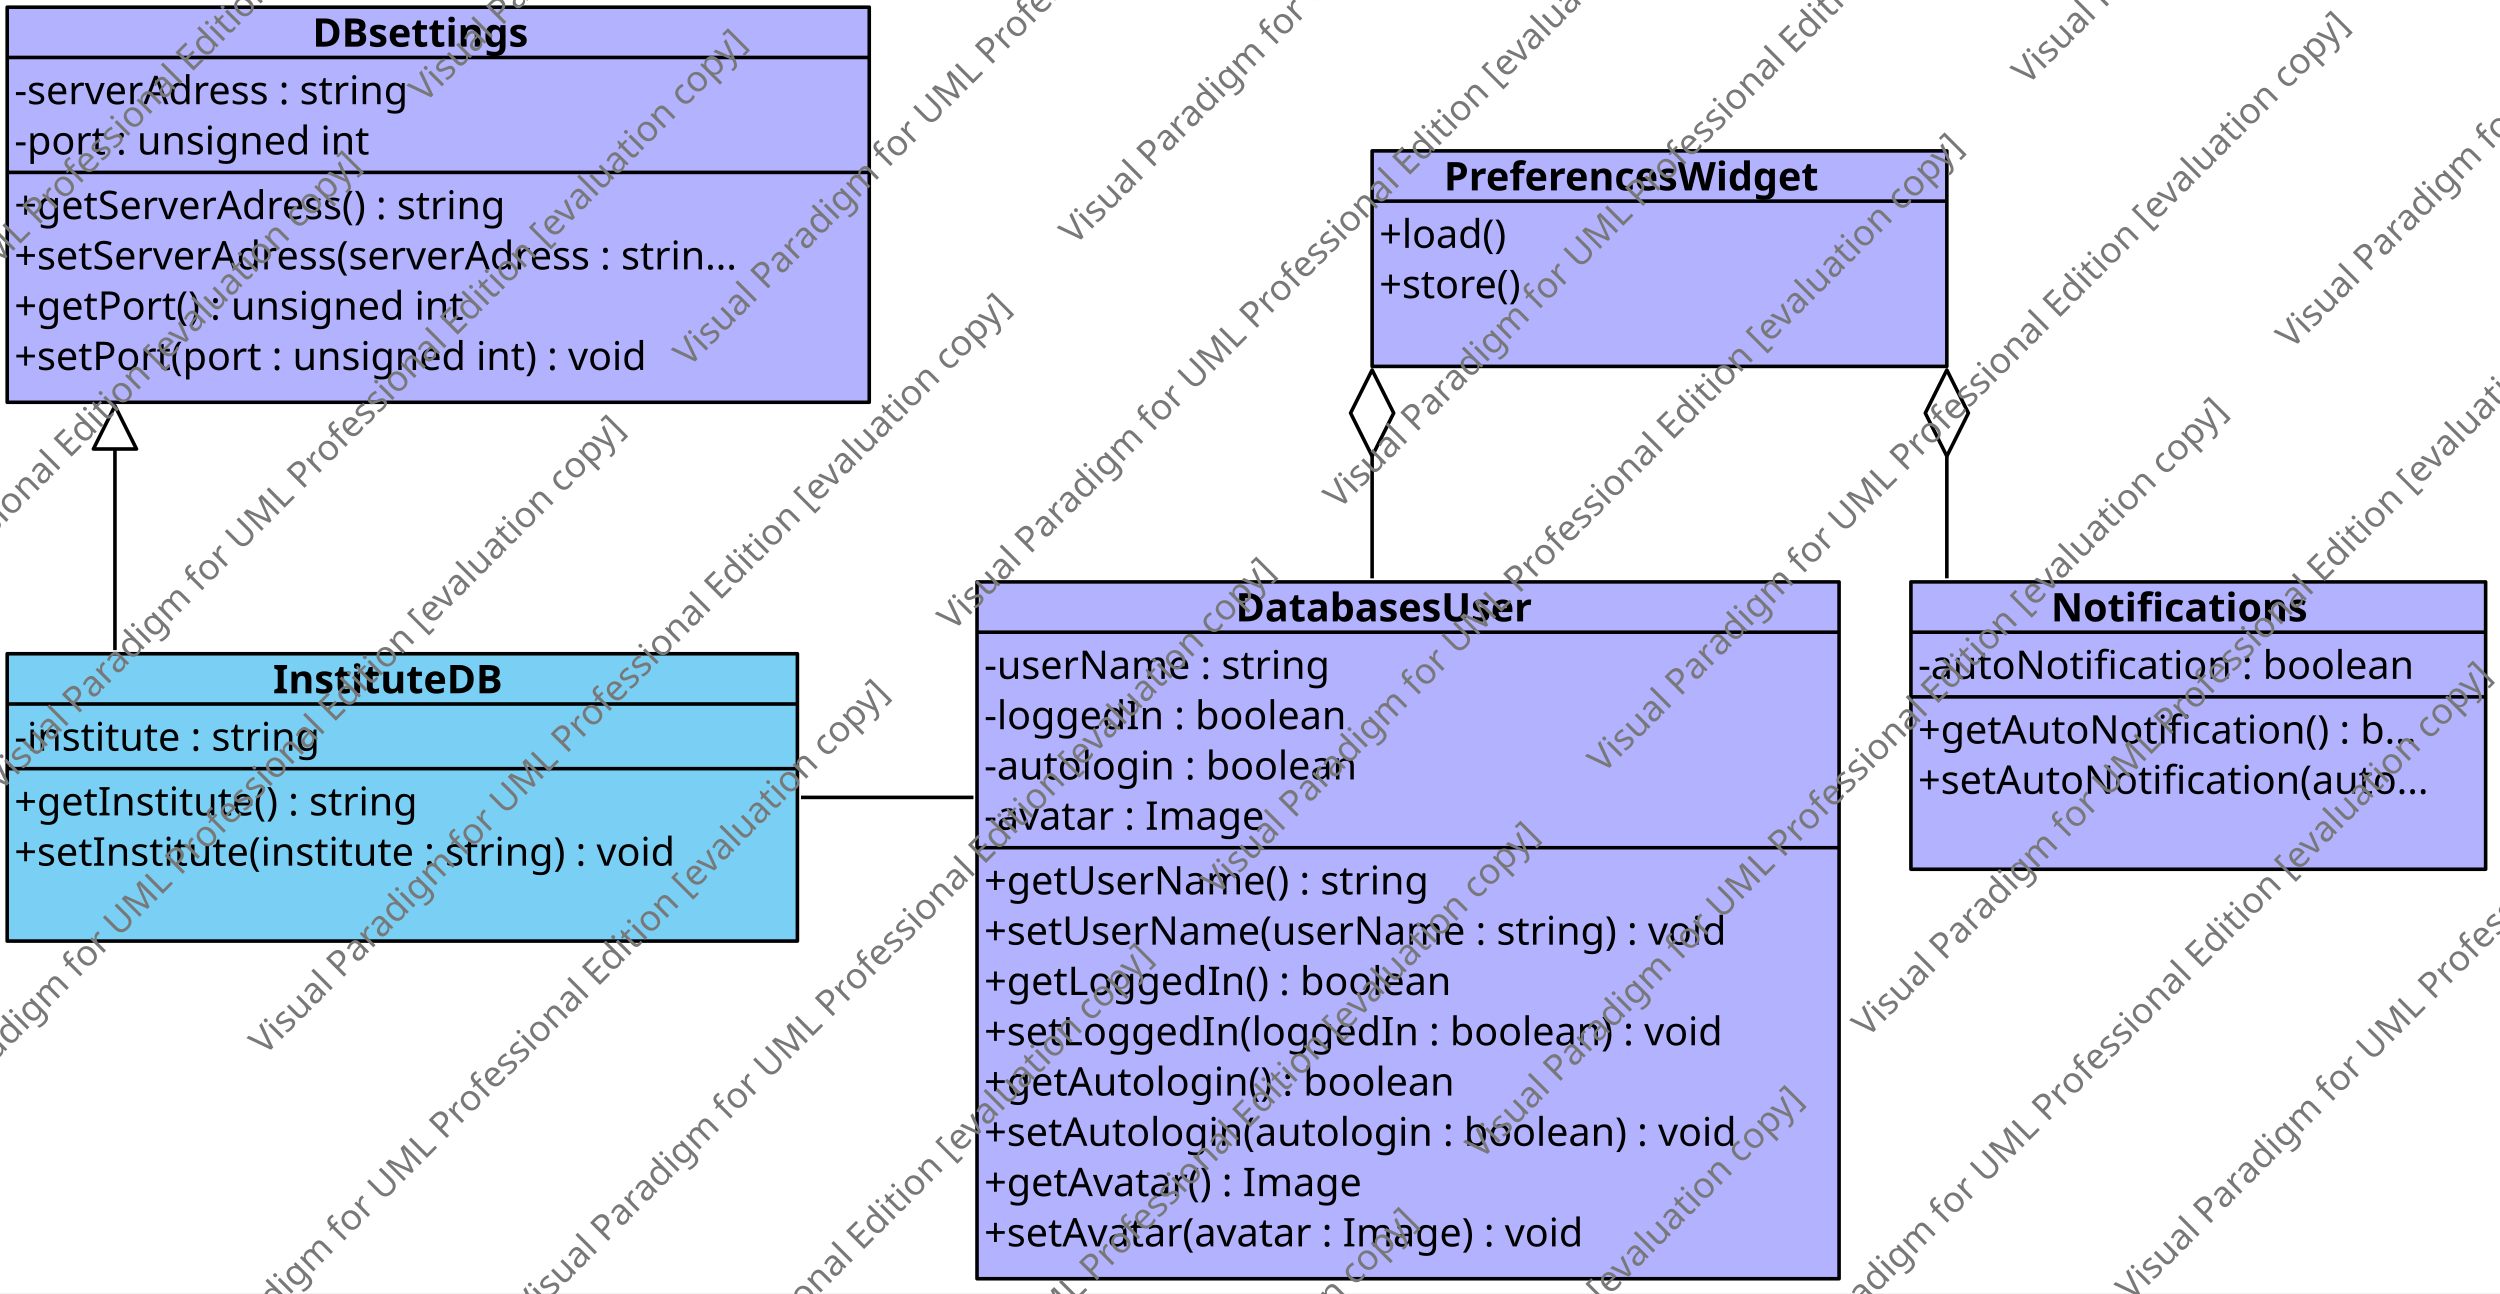
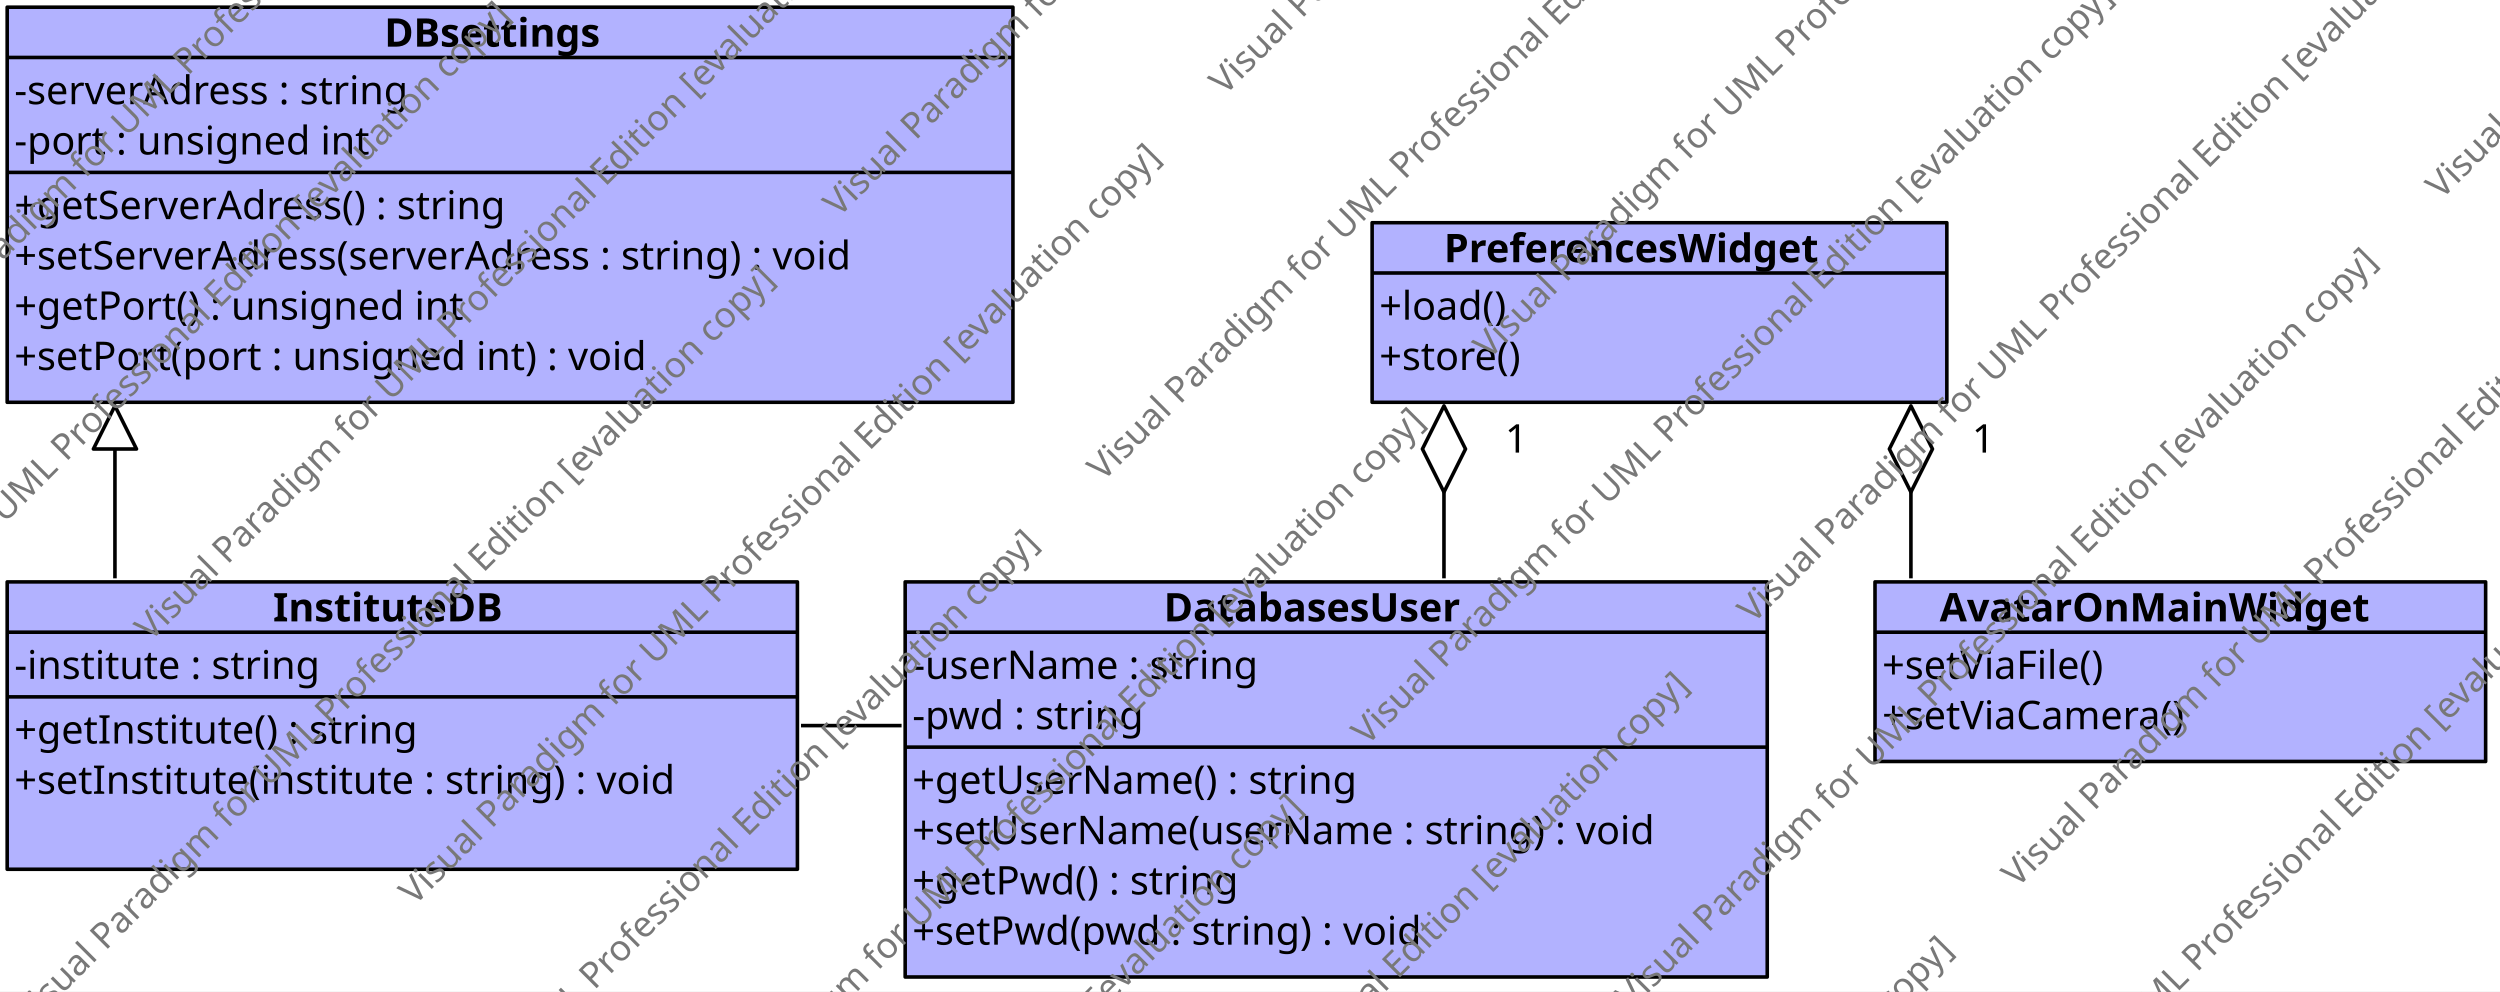
- <svg xmlns="http://www.w3.org/2000/svg" fill-opacity="0" color-rendering="auto" color-interpolation="auto" stroke="rgb(0,0,0)" text-rendering="auto" stroke-linecap="square" width="696" stroke-miterlimit="10" stroke-opacity="0" shape-rendering="auto" fill="rgb(0,0,0)" stroke-dasharray="none" font-weight="normal" stroke-width="1" height="360" font-family="'Dialog'" font-style="normal" stroke-linejoin="miter" font-size="12" stroke-dashoffset="0" image-rendering="auto">
+ <svg xmlns="http://www.w3.org/2000/svg" fill-opacity="0" color-rendering="auto" color-interpolation="auto" stroke="rgb(0,0,0)" text-rendering="auto" stroke-linecap="square" width="696" stroke-miterlimit="10" stroke-opacity="0" shape-rendering="auto" fill="rgb(0,0,0)" stroke-dasharray="none" font-weight="normal" stroke-width="1" height="276" font-family="'Dialog'" font-style="normal" stroke-linejoin="miter" font-size="12" stroke-dashoffset="0" image-rendering="auto">
  <defs id="genericDefs" />
  <g>
    <defs id="defs1">
      <clipPath clipPathUnits="userSpaceOnUse" id="clipPath1">
-         <path d="M-7 -7 L171 -7 L171 71 L-7 71 L-7 -7 Z" />
+         <path d="M-7 -7 L171 -7 L171 61 L-7 61 L-7 -7 Z" />
      </clipPath>
      <clipPath clipPathUnits="userSpaceOnUse" id="clipPath2">
-         <path d="M0 0 L0 46 L160 46 L160 0 Z" />
+         <path d="M0 0 L0 36 L160 36 L160 0 Z" />
      </clipPath>
      <clipPath clipPathUnits="userSpaceOnUse" id="clipPath3">
        <path d="M0 0 L160 0 L160 14 L0 14 L0 0 Z" />
      </clipPath>
      <clipPath clipPathUnits="userSpaceOnUse" id="clipPath4">
-         <path d="M-7 -7 L251 -7 L251 205 L-7 205 L-7 -7 Z" />
+         <path d="M-7 -7 L251 -7 L251 121 L-7 121 L-7 -7 Z" />
      </clipPath>
      <clipPath clipPathUnits="userSpaceOnUse" id="clipPath5">
-         <path d="M0 0 L0 180 L240 180 L240 0 Z" />
+         <path d="M0 0 L0 96 L240 96 L240 0 Z" />
      </clipPath>
      <clipPath clipPathUnits="userSpaceOnUse" id="clipPath6">
        <path d="M0 0 L240 0 L240 14 L0 14 L0 0 Z" />
      </clipPath>
      <clipPath clipPathUnits="userSpaceOnUse" id="clipPath7">
-         <path d="M-7 -7 L171 -7 L171 91 L-7 91 L-7 -7 Z" />
+         <path d="M-7 -7 L291 -7 L291 121 L-7 121 L-7 -7 Z" />
      </clipPath>
      <clipPath clipPathUnits="userSpaceOnUse" id="clipPath8">
-         <path d="M0 0 L0 66 L160 66 L160 0 Z" />
+         <path d="M0 0 L0 96 L280 96 L280 0 Z" />
      </clipPath>
      <clipPath clipPathUnits="userSpaceOnUse" id="clipPath9">
-         <path d="M-7 -7 L251 -7 L251 121 L-7 121 L-7 -7 Z" />
+         <path d="M0 0 L280 0 L280 14 L0 14 L0 0 Z" />
      </clipPath>
      <clipPath clipPathUnits="userSpaceOnUse" id="clipPath10">
-         <path d="M0 0 L0 96 L240 96 L240 0 Z" />
+         <path d="M-7 -7 L231 -7 L231 91 L-7 91 L-7 -7 Z" />
      </clipPath>
      <clipPath clipPathUnits="userSpaceOnUse" id="clipPath11">
-         <path d="M-7 -7 L231 -7 L231 91 L-7 91 L-7 -7 Z" />
+         <path d="M0 0 L0 66 L220 66 L220 0 Z" />
      </clipPath>
      <clipPath clipPathUnits="userSpaceOnUse" id="clipPath12">
-         <path d="M0 0 L0 66 L220 66 L220 0 Z" />
+         <path d="M0 0 L220 0 L220 14 L0 14 L0 0 Z" />
      </clipPath>
      <clipPath clipPathUnits="userSpaceOnUse" id="clipPath13">
-         <path d="M0 0 L220 0 L220 14 L0 14 L0 0 Z" />
+         <path d="M-7 -7 L181 -7 L181 61 L-7 61 L-7 -7 Z" />
      </clipPath>
      <clipPath clipPathUnits="userSpaceOnUse" id="clipPath14">
-         <path d="M0 0 L104 0 L104 162 L0 162 L0 0 Z" />
+         <path d="M0 0 L0 36 L170 36 L170 0 Z" />
      </clipPath>
      <clipPath clipPathUnits="userSpaceOnUse" id="clipPath15">
-         <path d="M0 0 L104 0 L104 172 L0 172 L0 0 Z" />
+         <path d="M0 0 L170 0 L170 14 L0 14 L0 0 Z" />
      </clipPath>
      <clipPath clipPathUnits="userSpaceOnUse" id="clipPath16">
-         <path d="M0 0 L152 0 L152 104 L0 104 L0 0 Z" />
+         <path d="M-7 -7 L38 -7 L38 25 L-7 25 L-7 -7 Z" />
+       </clipPath>
+       <clipPath clipPathUnits="userSpaceOnUse" id="clipPath17">
+         <path d="M0 0 L27 0 L27 14 L0 14 L0 0 Z" />
+       </clipPath>
+       <clipPath clipPathUnits="userSpaceOnUse" id="clipPath18">
+         <path d="M0 0 L104 0 L104 152 L0 152 L0 0 Z" />
+       </clipPath>
+       <clipPath clipPathUnits="userSpaceOnUse" id="clipPath19">
+         <path d="M0 0 L132 0 L132 104 L0 104 L0 0 Z" />
      </clipPath>
    </defs>
    <g fill="white" text-rendering="geometricPrecision" fill-opacity="1" stroke-opacity="1" stroke="white">
-       <rect x="0" width="696" height="360" y="0" stroke="none" />
-     </g>
-     <g font-size="11" transform="translate(382,42)" fill-opacity="0.302" fill="rgb(0,0,255)" text-rendering="geometricPrecision" font-family="sans-serif" stroke="rgb(0,0,255)" font-weight="bold" stroke-opacity="0.302">
-       <rect x="0" width="160" height="60" y="0" clip-path="url(#clipPath1)" stroke="none" />
-     </g>
-     <g font-size="11" stroke-linecap="butt" transform="translate(382,42)" fill-opacity="1" fill="black" text-rendering="geometricPrecision" font-family="sans-serif" stroke-linejoin="round" stroke="black" font-weight="bold" stroke-opacity="1" stroke-miterlimit="0">
-       <rect fill="none" x="0" width="160" height="60" y="0" clip-path="url(#clipPath1)" />
+       <rect x="0" width="696" height="276" y="0" stroke="none" />
+     </g>
+     <g font-size="11" transform="translate(382,62)" fill-opacity="0.302" fill="rgb(0,0,255)" text-rendering="geometricPrecision" font-family="sans-serif" stroke="rgb(0,0,255)" font-weight="bold" stroke-opacity="0.302">
+       <rect x="0" width="160" height="50" y="0" clip-path="url(#clipPath1)" stroke="none" />
+     </g>
+     <g font-size="11" stroke-linecap="butt" transform="translate(382,62)" fill-opacity="1" fill="black" text-rendering="geometricPrecision" font-family="sans-serif" stroke-linejoin="round" stroke="black" font-weight="bold" stroke-opacity="1" stroke-miterlimit="0">
+       <rect fill="none" x="0" width="160" height="50" y="0" clip-path="url(#clipPath1)" />
      <line y2="14" fill="none" x1="0" clip-path="url(#clipPath1)" x2="160" y1="14" />
    </g>
-     <g font-size="11" transform="matrix(1,0,0,1,382,56)" fill-opacity="1" fill="black" text-rendering="geometricPrecision" font-family="sans-serif" stroke="black" stroke-opacity="1">
+     <g font-size="11" transform="matrix(1,0,0,1,382,76)" fill-opacity="1" fill="black" text-rendering="geometricPrecision" font-family="sans-serif" stroke="black" stroke-opacity="1">
      <text x="2" xml:space="preserve" y="13" clip-path="url(#clipPath2)" stroke="none">+load()</text>
    </g>
-     <g font-size="11" transform="matrix(1,0,0,1,382,56)" fill-opacity="1" fill="black" text-rendering="geometricPrecision" font-family="sans-serif" stroke="black" stroke-opacity="1">
+     <g font-size="11" transform="matrix(1,0,0,1,382,76)" fill-opacity="1" fill="black" text-rendering="geometricPrecision" font-family="sans-serif" stroke="black" stroke-opacity="1">
      <text x="2" xml:space="preserve" y="27" clip-path="url(#clipPath2)" stroke="none">+store()</text>
    </g>
-     <g font-size="11" transform="translate(382,42)" fill-opacity="1" fill="black" text-rendering="geometricPrecision" font-family="sans-serif" stroke="black" font-weight="bold" stroke-opacity="1">
+     <g font-size="11" transform="translate(382,62)" fill-opacity="1" fill="black" text-rendering="geometricPrecision" font-family="sans-serif" stroke="black" font-weight="bold" stroke-opacity="1">
      <text x="20" xml:space="preserve" y="11" clip-path="url(#clipPath3)" stroke="none">PreferencesWidget</text>
    </g>
-     <g font-size="11" transform="translate(272,162)" fill-opacity="0.302" fill="rgb(0,0,255)" text-rendering="geometricPrecision" font-family="sans-serif" stroke="rgb(0,0,255)" font-weight="bold" stroke-opacity="0.302">
-       <rect x="0" width="240" height="194" y="0" clip-path="url(#clipPath4)" stroke="none" />
-     </g>
-     <g font-size="11" stroke-linecap="butt" transform="translate(272,162)" fill-opacity="1" fill="black" text-rendering="geometricPrecision" font-family="sans-serif" stroke-linejoin="round" stroke="black" font-weight="bold" stroke-opacity="1" stroke-miterlimit="0">
-       <rect fill="none" x="0" width="240" height="194" y="0" clip-path="url(#clipPath4)" />
+     <g font-size="11" transform="translate(252,162)" fill-opacity="0.302" fill="rgb(0,0,255)" text-rendering="geometricPrecision" font-family="sans-serif" stroke="rgb(0,0,255)" font-weight="bold" stroke-opacity="0.302">
+       <rect x="0" width="240" height="110" y="0" clip-path="url(#clipPath4)" stroke="none" />
+     </g>
+     <g font-size="11" stroke-linecap="butt" transform="translate(252,162)" fill-opacity="1" fill="black" text-rendering="geometricPrecision" font-family="sans-serif" stroke-linejoin="round" stroke="black" font-weight="bold" stroke-opacity="1" stroke-miterlimit="0">
+       <rect fill="none" x="0" width="240" height="110" y="0" clip-path="url(#clipPath4)" />
      <line y2="14" fill="none" x1="0" clip-path="url(#clipPath4)" x2="240" y1="14" />
    </g>
-     <g font-size="11" transform="matrix(1,0,0,1,272,176)" fill-opacity="1" fill="black" text-rendering="geometricPrecision" font-family="sans-serif" stroke="black" stroke-opacity="1">
+     <g font-size="11" transform="matrix(1,0,0,1,252,176)" fill-opacity="1" fill="black" text-rendering="geometricPrecision" font-family="sans-serif" stroke="black" stroke-opacity="1">
      <text x="2" xml:space="preserve" y="13" clip-path="url(#clipPath5)" stroke="none">-userName : string</text>
    </g>
-     <g font-size="11" transform="matrix(1,0,0,1,272,176)" fill-opacity="1" fill="black" text-rendering="geometricPrecision" font-family="sans-serif" stroke="black" stroke-opacity="1">
-       <text x="2" xml:space="preserve" y="27" clip-path="url(#clipPath5)" stroke="none">-loggedIn : boolean</text>
-       <text x="2" xml:space="preserve" y="41" clip-path="url(#clipPath5)" stroke="none">-autologin : boolean</text>
-       <text x="2" xml:space="preserve" y="55" clip-path="url(#clipPath5)" stroke="none">-avatar : Image</text>
-       <line stroke-linecap="butt" clip-path="url(#clipPath5)" fill="none" x1="0" x2="240" y1="60" stroke-linejoin="bevel" y2="60" stroke-miterlimit="0" />
-       <text x="2" xml:space="preserve" y="73" clip-path="url(#clipPath5)" stroke="none">+getUserName() : string</text>
-       <text x="2" xml:space="preserve" y="87" clip-path="url(#clipPath5)" stroke="none">+setUserName(userName : string) : void</text>
-       <text x="2" xml:space="preserve" y="101" clip-path="url(#clipPath5)" stroke="none">+getLoggedIn() : boolean</text>
-       <text x="2" xml:space="preserve" y="115" clip-path="url(#clipPath5)" stroke="none">+setLoggedIn(loggedIn : boolean) : void</text>
-       <text x="2" xml:space="preserve" y="129" clip-path="url(#clipPath5)" stroke="none">+getAutologin() : boolean</text>
-       <text x="2" xml:space="preserve" y="143" clip-path="url(#clipPath5)" stroke="none">+setAutologin(autologin : boolean) : void</text>
-       <text x="2" xml:space="preserve" y="157" clip-path="url(#clipPath5)" stroke="none">+getAvatar() : Image</text>
-       <text x="2" xml:space="preserve" y="171" clip-path="url(#clipPath5)" stroke="none">+setAvatar(avatar : Image) : void</text>
-     </g>
-     <g font-size="11" transform="translate(272,162)" fill-opacity="1" fill="black" text-rendering="geometricPrecision" font-family="sans-serif" stroke="black" font-weight="bold" stroke-opacity="1">
+     <g font-size="11" transform="matrix(1,0,0,1,252,176)" fill-opacity="1" fill="black" text-rendering="geometricPrecision" font-family="sans-serif" stroke="black" stroke-opacity="1">
+       <text x="2" xml:space="preserve" y="27" clip-path="url(#clipPath5)" stroke="none">-pwd : string</text>
+       <line stroke-linecap="butt" clip-path="url(#clipPath5)" fill="none" x1="0" x2="240" y1="32" stroke-linejoin="bevel" y2="32" stroke-miterlimit="0" />
+       <text x="2" xml:space="preserve" y="45" clip-path="url(#clipPath5)" stroke="none">+getUserName() : string</text>
+       <text x="2" xml:space="preserve" y="59" clip-path="url(#clipPath5)" stroke="none">+setUserName(userName : string) : void</text>
+       <text x="2" xml:space="preserve" y="73" clip-path="url(#clipPath5)" stroke="none">+getPwd() : string</text>
+       <text x="2" xml:space="preserve" y="87" clip-path="url(#clipPath5)" stroke="none">+setPwd(pwd : string) : void</text>
+     </g>
+     <g font-size="11" transform="translate(252,162)" fill-opacity="1" fill="black" text-rendering="geometricPrecision" font-family="sans-serif" stroke="black" font-weight="bold" stroke-opacity="1">
      <text x="72" xml:space="preserve" y="11" clip-path="url(#clipPath6)" stroke="none">DatabasesUser</text>
    </g>
-     <g font-size="11" transform="translate(532,162)" fill-opacity="0.302" fill="rgb(0,0,255)" text-rendering="geometricPrecision" font-family="sans-serif" stroke="rgb(0,0,255)" font-weight="bold" stroke-opacity="0.302">
-       <rect x="0" width="160" height="80" y="0" clip-path="url(#clipPath7)" stroke="none" />
-     </g>
-     <g font-size="11" stroke-linecap="butt" transform="translate(532,162)" fill-opacity="1" fill="black" text-rendering="geometricPrecision" font-family="sans-serif" stroke-linejoin="round" stroke="black" font-weight="bold" stroke-opacity="1" stroke-miterlimit="0">
-       <rect fill="none" x="0" width="160" height="80" y="0" clip-path="url(#clipPath7)" />
-       <line y2="14" fill="none" x1="0" clip-path="url(#clipPath7)" x2="160" y1="14" />
-     </g>
-     <g font-size="11" transform="matrix(1,0,0,1,532,176)" fill-opacity="1" fill="black" text-rendering="geometricPrecision" font-family="sans-serif" stroke="black" stroke-opacity="1">
-       <text x="2" xml:space="preserve" y="13" clip-path="url(#clipPath8)" stroke="none">-autoNotification : boolean</text>
-     </g>
-     <g font-size="11" stroke-linecap="butt" transform="matrix(1,0,0,1,532,176)" fill-opacity="1" fill="black" text-rendering="geometricPrecision" font-family="sans-serif" stroke-linejoin="bevel" stroke="black" stroke-opacity="1" stroke-miterlimit="0">
-       <line y2="18" fill="none" x1="0" clip-path="url(#clipPath8)" x2="160" y1="18" />
-       <text stroke-linecap="square" x="2" y="31" clip-path="url(#clipPath8)" stroke-linejoin="miter" stroke="none" xml:space="preserve" stroke-miterlimit="10">+getAutoNotification() : b...</text>
-       <text stroke-linecap="square" x="2" y="45" clip-path="url(#clipPath8)" stroke-linejoin="miter" stroke="none" xml:space="preserve" stroke-miterlimit="10">+setAutoNotification(auto...</text>
-     </g>
-     <g font-size="11" transform="translate(532,162)" fill-opacity="1" fill="black" text-rendering="geometricPrecision" font-family="sans-serif" stroke="black" font-weight="bold" stroke-opacity="1">
-       <text x="39" xml:space="preserve" y="11" clip-path="url(#clipPath3)" stroke="none">Notifications</text>
-     </g>
    <g font-size="11" transform="translate(2,2)" fill-opacity="0.302" fill="rgb(0,0,255)" text-rendering="geometricPrecision" font-family="sans-serif" stroke="rgb(0,0,255)" font-weight="bold" stroke-opacity="0.302">
-       <rect x="0" width="240" height="110" y="0" clip-path="url(#clipPath9)" stroke="none" />
+       <rect x="0" width="280" height="110" y="0" clip-path="url(#clipPath7)" stroke="none" />
    </g>
    <g font-size="11" stroke-linecap="butt" transform="translate(2,2)" fill-opacity="1" fill="black" text-rendering="geometricPrecision" font-family="sans-serif" stroke-linejoin="round" stroke="black" font-weight="bold" stroke-opacity="1" stroke-miterlimit="0">
-       <rect fill="none" x="0" width="240" height="110" y="0" clip-path="url(#clipPath9)" />
-       <line y2="14" fill="none" x1="0" clip-path="url(#clipPath9)" x2="240" y1="14" />
+       <rect fill="none" x="0" width="280" height="110" y="0" clip-path="url(#clipPath7)" />
+       <line y2="14" fill="none" x1="0" clip-path="url(#clipPath7)" x2="280" y1="14" />
    </g>
    <g font-size="11" transform="matrix(1,0,0,1,2,16)" fill-opacity="1" fill="black" text-rendering="geometricPrecision" font-family="sans-serif" stroke="black" stroke-opacity="1">
-       <text x="2" xml:space="preserve" y="13" clip-path="url(#clipPath10)" stroke="none">-serverAdress : string</text>
+       <text x="2" xml:space="preserve" y="13" clip-path="url(#clipPath8)" stroke="none">-serverAdress : string</text>
    </g>
    <g font-size="11" transform="matrix(1,0,0,1,2,16)" fill-opacity="1" fill="black" text-rendering="geometricPrecision" font-family="sans-serif" stroke="black" stroke-opacity="1">
-       <text x="2" xml:space="preserve" y="27" clip-path="url(#clipPath10)" stroke="none">-port : unsigned int</text>
-       <line stroke-linecap="butt" clip-path="url(#clipPath10)" fill="none" x1="0" x2="240" y1="32" stroke-linejoin="bevel" y2="32" stroke-miterlimit="0" />
-       <text x="2" xml:space="preserve" y="45" clip-path="url(#clipPath10)" stroke="none">+getServerAdress() : string</text>
-       <text x="2" xml:space="preserve" y="59" clip-path="url(#clipPath10)" stroke="none">+setServerAdress(serverAdress : strin...</text>
-       <text x="2" xml:space="preserve" y="73" clip-path="url(#clipPath10)" stroke="none">+getPort() : unsigned int</text>
-       <text x="2" xml:space="preserve" y="87" clip-path="url(#clipPath10)" stroke="none">+setPort(port : unsigned int) : void</text>
+       <text x="2" xml:space="preserve" y="27" clip-path="url(#clipPath8)" stroke="none">-port : unsigned int</text>
+       <line stroke-linecap="butt" clip-path="url(#clipPath8)" fill="none" x1="0" x2="280" y1="32" stroke-linejoin="bevel" y2="32" stroke-miterlimit="0" />
+       <text x="2" xml:space="preserve" y="45" clip-path="url(#clipPath8)" stroke="none">+getServerAdress() : string</text>
+       <text x="2" xml:space="preserve" y="59" clip-path="url(#clipPath8)" stroke="none">+setServerAdress(serverAdress : string) : void</text>
+       <text x="2" xml:space="preserve" y="73" clip-path="url(#clipPath8)" stroke="none">+getPort() : unsigned int</text>
+       <text x="2" xml:space="preserve" y="87" clip-path="url(#clipPath8)" stroke="none">+setPort(port : unsigned int) : void</text>
    </g>
    <g font-size="11" transform="translate(2,2)" fill-opacity="1" fill="black" text-rendering="geometricPrecision" font-family="sans-serif" stroke="black" font-weight="bold" stroke-opacity="1">
-       <text x="85" xml:space="preserve" y="11" clip-path="url(#clipPath6)" stroke="none">DBsettings</text>
-     </g>
-     <g font-size="11" transform="translate(2,182)" fill-opacity="1" fill="rgb(122,207,245)" text-rendering="geometricPrecision" font-family="sans-serif" stroke="rgb(122,207,245)" font-weight="bold" stroke-opacity="1">
-       <rect x="0" width="220" height="80" y="0" clip-path="url(#clipPath11)" stroke="none" />
-     </g>
-     <g font-size="11" stroke-linecap="butt" transform="translate(2,182)" fill-opacity="1" fill="black" text-rendering="geometricPrecision" font-family="sans-serif" stroke-linejoin="round" stroke="black" font-weight="bold" stroke-opacity="1" stroke-miterlimit="0">
-       <rect fill="none" x="0" width="220" height="80" y="0" clip-path="url(#clipPath11)" />
-       <line y2="14" fill="none" x1="0" clip-path="url(#clipPath11)" x2="220" y1="14" />
-     </g>
-     <g font-size="11" transform="matrix(1,0,0,1,2,196)" fill-opacity="1" fill="black" text-rendering="geometricPrecision" font-family="sans-serif" stroke="black" stroke-opacity="1">
-       <text x="2" xml:space="preserve" y="13" clip-path="url(#clipPath12)" stroke="none">-institute : string</text>
-     </g>
-     <g font-size="11" stroke-linecap="butt" transform="matrix(1,0,0,1,2,196)" fill-opacity="1" fill="black" text-rendering="geometricPrecision" font-family="sans-serif" stroke-linejoin="bevel" stroke="black" stroke-opacity="1" stroke-miterlimit="0">
-       <line y2="18" fill="none" x1="0" clip-path="url(#clipPath12)" x2="220" y1="18" />
-       <text stroke-linecap="square" x="2" y="31" clip-path="url(#clipPath12)" stroke-linejoin="miter" stroke="none" xml:space="preserve" stroke-miterlimit="10">+getInstitute() : string</text>
-       <text stroke-linecap="square" x="2" y="45" clip-path="url(#clipPath12)" stroke-linejoin="miter" stroke="none" xml:space="preserve" stroke-miterlimit="10">+setInstitute(institute : string) : void</text>
-     </g>
-     <g font-size="11" transform="translate(2,182)" fill-opacity="1" fill="black" text-rendering="geometricPrecision" font-family="sans-serif" stroke="black" font-weight="bold" stroke-opacity="1">
-       <text x="74" xml:space="preserve" y="11" clip-path="url(#clipPath13)" stroke="none">InstituteDB</text>
-     </g>
-     <g font-size="11" stroke-linecap="butt" transform="translate(332,53)" fill-opacity="1" fill="black" text-rendering="geometricPrecision" font-family="sans-serif" stroke-linejoin="round" stroke="black" stroke-opacity="1">
-       <line y2="108" fill="none" x1="50" clip-path="url(#clipPath14)" x2="50" y1="74" />
-       <polygon fill="none" points=" 50 50 44 62 50 74 56 62" clip-path="url(#clipPath14)" />
-     </g>
-     <g font-size="11" stroke-linecap="butt" transform="translate(492,53)" fill-opacity="1" fill="black" text-rendering="geometricPrecision" font-family="sans-serif" stroke-linejoin="round" stroke="black" stroke-opacity="1">
-       <line y2="108" fill="none" x1="50" clip-path="url(#clipPath14)" x2="50" y1="74" />
-       <polygon fill="none" points=" 50 50 44 62 50 74 56 62" clip-path="url(#clipPath14)" />
+       <text x="105" xml:space="preserve" y="11" clip-path="url(#clipPath9)" stroke="none">DBsettings</text>
+     </g>
+     <g font-size="11" transform="translate(2,162)" fill-opacity="0.302" fill="rgb(0,0,255)" text-rendering="geometricPrecision" font-family="sans-serif" stroke="rgb(0,0,255)" font-weight="bold" stroke-opacity="0.302">
+       <rect x="0" width="220" height="80" y="0" clip-path="url(#clipPath10)" stroke="none" />
+     </g>
+     <g font-size="11" stroke-linecap="butt" transform="translate(2,162)" fill-opacity="1" fill="black" text-rendering="geometricPrecision" font-family="sans-serif" stroke-linejoin="round" stroke="black" font-weight="bold" stroke-opacity="1" stroke-miterlimit="0">
+       <rect fill="none" x="0" width="220" height="80" y="0" clip-path="url(#clipPath10)" />
+       <line y2="14" fill="none" x1="0" clip-path="url(#clipPath10)" x2="220" y1="14" />
+     </g>
+     <g font-size="11" transform="matrix(1,0,0,1,2,176)" fill-opacity="1" fill="black" text-rendering="geometricPrecision" font-family="sans-serif" stroke="black" stroke-opacity="1">
+       <text x="2" xml:space="preserve" y="13" clip-path="url(#clipPath11)" stroke="none">-institute : string</text>
+     </g>
+     <g font-size="11" stroke-linecap="butt" transform="matrix(1,0,0,1,2,176)" fill-opacity="1" fill="black" text-rendering="geometricPrecision" font-family="sans-serif" stroke-linejoin="bevel" stroke="black" stroke-opacity="1" stroke-miterlimit="0">
+       <line y2="18" fill="none" x1="0" clip-path="url(#clipPath11)" x2="220" y1="18" />
+       <text stroke-linecap="square" x="2" y="31" clip-path="url(#clipPath11)" stroke-linejoin="miter" stroke="none" xml:space="preserve" stroke-miterlimit="10">+getInstitute() : string</text>
+       <text stroke-linecap="square" x="2" y="45" clip-path="url(#clipPath11)" stroke-linejoin="miter" stroke="none" xml:space="preserve" stroke-miterlimit="10">+setInstitute(institute : string) : void</text>
+     </g>
+     <g font-size="11" transform="translate(2,162)" fill-opacity="1" fill="black" text-rendering="geometricPrecision" font-family="sans-serif" stroke="black" font-weight="bold" stroke-opacity="1">
+       <text x="74" xml:space="preserve" y="11" clip-path="url(#clipPath12)" stroke="none">InstituteDB</text>
+     </g>
+     <g font-size="11" transform="translate(522,162)" fill-opacity="0.302" fill="rgb(0,0,255)" text-rendering="geometricPrecision" font-family="sans-serif" stroke="rgb(0,0,255)" font-weight="bold" stroke-opacity="0.302">
+       <rect x="0" width="170" height="50" y="0" clip-path="url(#clipPath13)" stroke="none" />
+     </g>
+     <g font-size="11" stroke-linecap="butt" transform="translate(522,162)" fill-opacity="1" fill="black" text-rendering="geometricPrecision" font-family="sans-serif" stroke-linejoin="round" stroke="black" font-weight="bold" stroke-opacity="1" stroke-miterlimit="0">
+       <rect fill="none" x="0" width="170" height="50" y="0" clip-path="url(#clipPath13)" />
+       <line y2="14" fill="none" x1="0" clip-path="url(#clipPath13)" x2="170" y1="14" />
+     </g>
+     <g font-size="11" transform="matrix(1,0,0,1,522,176)" fill-opacity="1" fill="black" text-rendering="geometricPrecision" font-family="sans-serif" stroke="black" stroke-opacity="1">
+       <text x="2" xml:space="preserve" y="13" clip-path="url(#clipPath14)" stroke="none">+setViaFile()</text>
+     </g>
+     <g font-size="11" transform="matrix(1,0,0,1,522,176)" fill-opacity="1" fill="black" text-rendering="geometricPrecision" font-family="sans-serif" stroke="black" stroke-opacity="1">
+       <text x="2" xml:space="preserve" y="27" clip-path="url(#clipPath14)" stroke="none">+setViaCamera()</text>
+     </g>
+     <g font-size="11" transform="translate(522,162)" fill-opacity="1" fill="black" text-rendering="geometricPrecision" font-family="sans-serif" stroke="black" font-weight="bold" stroke-opacity="1">
+       <text x="18" xml:space="preserve" y="11" clip-path="url(#clipPath15)" stroke="none">AvatarOnMainWidget</text>
+     </g>
+     <g font-size="11" transform="translate(409,115)" fill-opacity="1" fill="black" text-rendering="geometricPrecision" font-family="sans-serif" stroke="black" stroke-opacity="1">
+       <text x="10" xml:space="preserve" y="11" clip-path="url(#clipPath17)" stroke="none">1</text>
+     </g>
+     <g font-size="11" transform="translate(539,115)" fill-opacity="1" fill="black" text-rendering="geometricPrecision" font-family="sans-serif" stroke="black" stroke-opacity="1">
+       <text x="10" xml:space="preserve" y="11" clip-path="url(#clipPath17)" stroke="none">1</text>
+     </g>
+     <g font-size="11" stroke-linecap="butt" transform="translate(482,63)" fill-opacity="1" fill="black" text-rendering="geometricPrecision" font-family="sans-serif" stroke-linejoin="round" stroke="black" stroke-opacity="1">
+       <line y2="98" fill="none" x1="50" clip-path="url(#clipPath18)" x2="50" y1="74" />
+       <polygon fill="none" points=" 50 50 44 62 50 74 56 62" clip-path="url(#clipPath18)" />
+     </g>
+     <g font-size="11" stroke-linecap="butt" transform="translate(352,63)" fill-opacity="1" fill="black" text-rendering="geometricPrecision" font-family="sans-serif" stroke-linejoin="round" stroke="black" stroke-opacity="1">
+       <line y2="98" fill="none" x1="50" clip-path="url(#clipPath18)" x2="50" y1="74" />
+       <polygon fill="none" points=" 50 50 44 62 50 74 56 62" clip-path="url(#clipPath18)" />
    </g>
    <g font-size="11" stroke-linecap="butt" transform="translate(-18,63)" fill-opacity="1" fill="black" text-rendering="geometricPrecision" font-family="sans-serif" stroke-linejoin="round" stroke="black" stroke-opacity="1">
-       <line y2="118" fill="none" x1="50" clip-path="url(#clipPath15)" x2="50" y1="50" />
-       <polygon fill="white" clip-path="url(#clipPath15)" points=" 50 50 44 62 56 62" stroke="none" />
-       <polygon fill="none" points=" 50 50 44 62 56 62" clip-path="url(#clipPath15)" />
-     </g>
-     <g font-size="11" stroke-linecap="butt" transform="translate(173,172)" fill-opacity="1" fill="black" text-rendering="geometricPrecision" font-family="sans-serif" stroke-linejoin="round" stroke="black" stroke-opacity="1">
-       <line y2="50" fill="none" x1="50" clip-path="url(#clipPath16)" x2="98" y1="50" />
-     </g>
-     <g font-size="10" transform="rotate(-45) translate(-255.8537,0)" fill-opacity="1" fill="rgb(120,120,120)" text-rendering="geometricPrecision" stroke="rgb(120,120,120)" stroke-opacity="1">
+       <line y2="98" fill="none" x1="50" clip-path="url(#clipPath18)" x2="50" y1="50" />
+       <polygon fill="white" clip-path="url(#clipPath18)" points=" 50 50 44 62 56 62" stroke="none" />
+       <polygon fill="none" points=" 50 50 44 62 56 62" clip-path="url(#clipPath18)" />
+     </g>
+     <g font-size="11" stroke-linecap="butt" transform="translate(173,152)" fill-opacity="1" fill="black" text-rendering="geometricPrecision" font-family="sans-serif" stroke-linejoin="round" stroke="black" stroke-opacity="1">
+       <line y2="50" fill="none" x1="50" clip-path="url(#clipPath19)" x2="78" y1="50" />
+     </g>
+     <g font-size="10" transform="rotate(-45) translate(-196.8537,0)" fill-opacity="1" fill="rgb(120,120,120)" text-rendering="geometricPrecision" stroke="rgb(120,120,120)" stroke-opacity="1">
      <text x="0" xml:space="preserve" y="0" stroke="none">Visual Paradigm for UML Professional Edition [evaluation copy] </text>
      <text x="319" xml:space="preserve" y="0" stroke="none">Visual Paradigm for UML Professional Edition [evaluation copy] </text>
      <text x="638" xml:space="preserve" y="0" stroke="none">Visual Paradigm for UML Professional Edition [evaluation copy] </text>
      <text x="100" xml:space="preserve" y="52" stroke="none">Visual Paradigm for UML Professional Edition [evaluation copy] </text>
      <text x="419" xml:space="preserve" y="52" stroke="none">Visual Paradigm for UML Professional Edition [evaluation copy] </text>
-       <text x="738" xml:space="preserve" y="52" stroke="none">Visual Paradigm for UML Professional Edition [evaluation copy] </text>
      <text x="0" xml:space="preserve" y="104" stroke="none">Visual Paradigm for UML Professional Edition [evaluation copy] </text>
      <text x="319" xml:space="preserve" y="104" stroke="none">Visual Paradigm for UML Professional Edition [evaluation copy] </text>
      <text x="638" xml:space="preserve" y="104" stroke="none">Visual Paradigm for UML Professional Edition [evaluation copy] </text>
      <text x="100" xml:space="preserve" y="156" stroke="none">Visual Paradigm for UML Professional Edition [evaluation copy] </text>
      <text x="419" xml:space="preserve" y="156" stroke="none">Visual Paradigm for UML Professional Edition [evaluation copy] </text>
-       <text x="738" xml:space="preserve" y="156" stroke="none">Visual Paradigm for UML Professional Edition [evaluation copy] </text>
      <text x="0" xml:space="preserve" y="208" stroke="none">Visual Paradigm for UML Professional Edition [evaluation copy] </text>
      <text x="319" xml:space="preserve" y="208" stroke="none">Visual Paradigm for UML Professional Edition [evaluation copy] </text>
      <text x="638" xml:space="preserve" y="208" stroke="none">Visual Paradigm for UML Professional Edition [evaluation copy] </text>
      <text x="100" xml:space="preserve" y="260" stroke="none">Visual Paradigm for UML Professional Edition [evaluation copy] </text>
      <text x="419" xml:space="preserve" y="260" stroke="none">Visual Paradigm for UML Professional Edition [evaluation copy] </text>
-       <text x="738" xml:space="preserve" y="260" stroke="none">Visual Paradigm for UML Professional Edition [evaluation copy] </text>
      <text x="0" xml:space="preserve" y="312" stroke="none">Visual Paradigm for UML Professional Edition [evaluation copy] </text>
      <text x="319" xml:space="preserve" y="312" stroke="none">Visual Paradigm for UML Professional Edition [evaluation copy] </text>
      <text x="638" xml:space="preserve" y="312" stroke="none">Visual Paradigm for UML Professional Edition [evaluation copy] </text>
      <text x="100" xml:space="preserve" y="364" stroke="none">Visual Paradigm for UML Professional Edition [evaluation copy] </text>
      <text x="419" xml:space="preserve" y="364" stroke="none">Visual Paradigm for UML Professional Edition [evaluation copy] </text>
-       <text x="738" xml:space="preserve" y="364" stroke="none">Visual Paradigm for UML Professional Edition [evaluation copy] </text>
      <text x="0" xml:space="preserve" y="416" stroke="none">Visual Paradigm for UML Professional Edition [evaluation copy] </text>
      <text x="319" xml:space="preserve" y="416" stroke="none">Visual Paradigm for UML Professional Edition [evaluation copy] </text>
      <text x="638" xml:space="preserve" y="416" stroke="none">Visual Paradigm for UML Professional Edition [evaluation copy] </text>
      <text x="100" xml:space="preserve" y="468" stroke="none">Visual Paradigm for UML Professional Edition [evaluation copy] </text>
      <text x="419" xml:space="preserve" y="468" stroke="none">Visual Paradigm for UML Professional Edition [evaluation copy] </text>
-       <text x="738" xml:space="preserve" y="468" stroke="none">Visual Paradigm for UML Professional Edition [evaluation copy] </text>
      <text x="0" xml:space="preserve" y="520" stroke="none">Visual Paradigm for UML Professional Edition [evaluation copy] </text>
      <text x="319" xml:space="preserve" y="520" stroke="none">Visual Paradigm for UML Professional Edition [evaluation copy] </text>
      <text x="638" xml:space="preserve" y="520" stroke="none">Visual Paradigm for UML Professional Edition [evaluation copy] </text>
      <text x="100" xml:space="preserve" y="572" stroke="none">Visual Paradigm for UML Professional Edition [evaluation copy] </text>
      <text x="419" xml:space="preserve" y="572" stroke="none">Visual Paradigm for UML Professional Edition [evaluation copy] </text>
-       <text x="738" xml:space="preserve" y="572" stroke="none">Visual Paradigm for UML Professional Edition [evaluation copy] </text>
      <text x="0" xml:space="preserve" y="624" stroke="none">Visual Paradigm for UML Professional Edition [evaluation copy] </text>
      <text x="319" xml:space="preserve" y="624" stroke="none">Visual Paradigm for UML Professional Edition [evaluation copy] </text>
      <text x="638" xml:space="preserve" y="624" stroke="none">Visual Paradigm for UML Professional Edition [evaluation copy] </text>
-       <text x="100" xml:space="preserve" y="676" stroke="none">Visual Paradigm for UML Professional Edition [evaluation copy] </text>
-       <text x="419" xml:space="preserve" y="676" stroke="none">Visual Paradigm for UML Professional Edition [evaluation copy] </text>
-       <text x="738" xml:space="preserve" y="676" stroke="none">Visual Paradigm for UML Professional Edition [evaluation copy] </text>
    </g>
  </g>
</svg>
